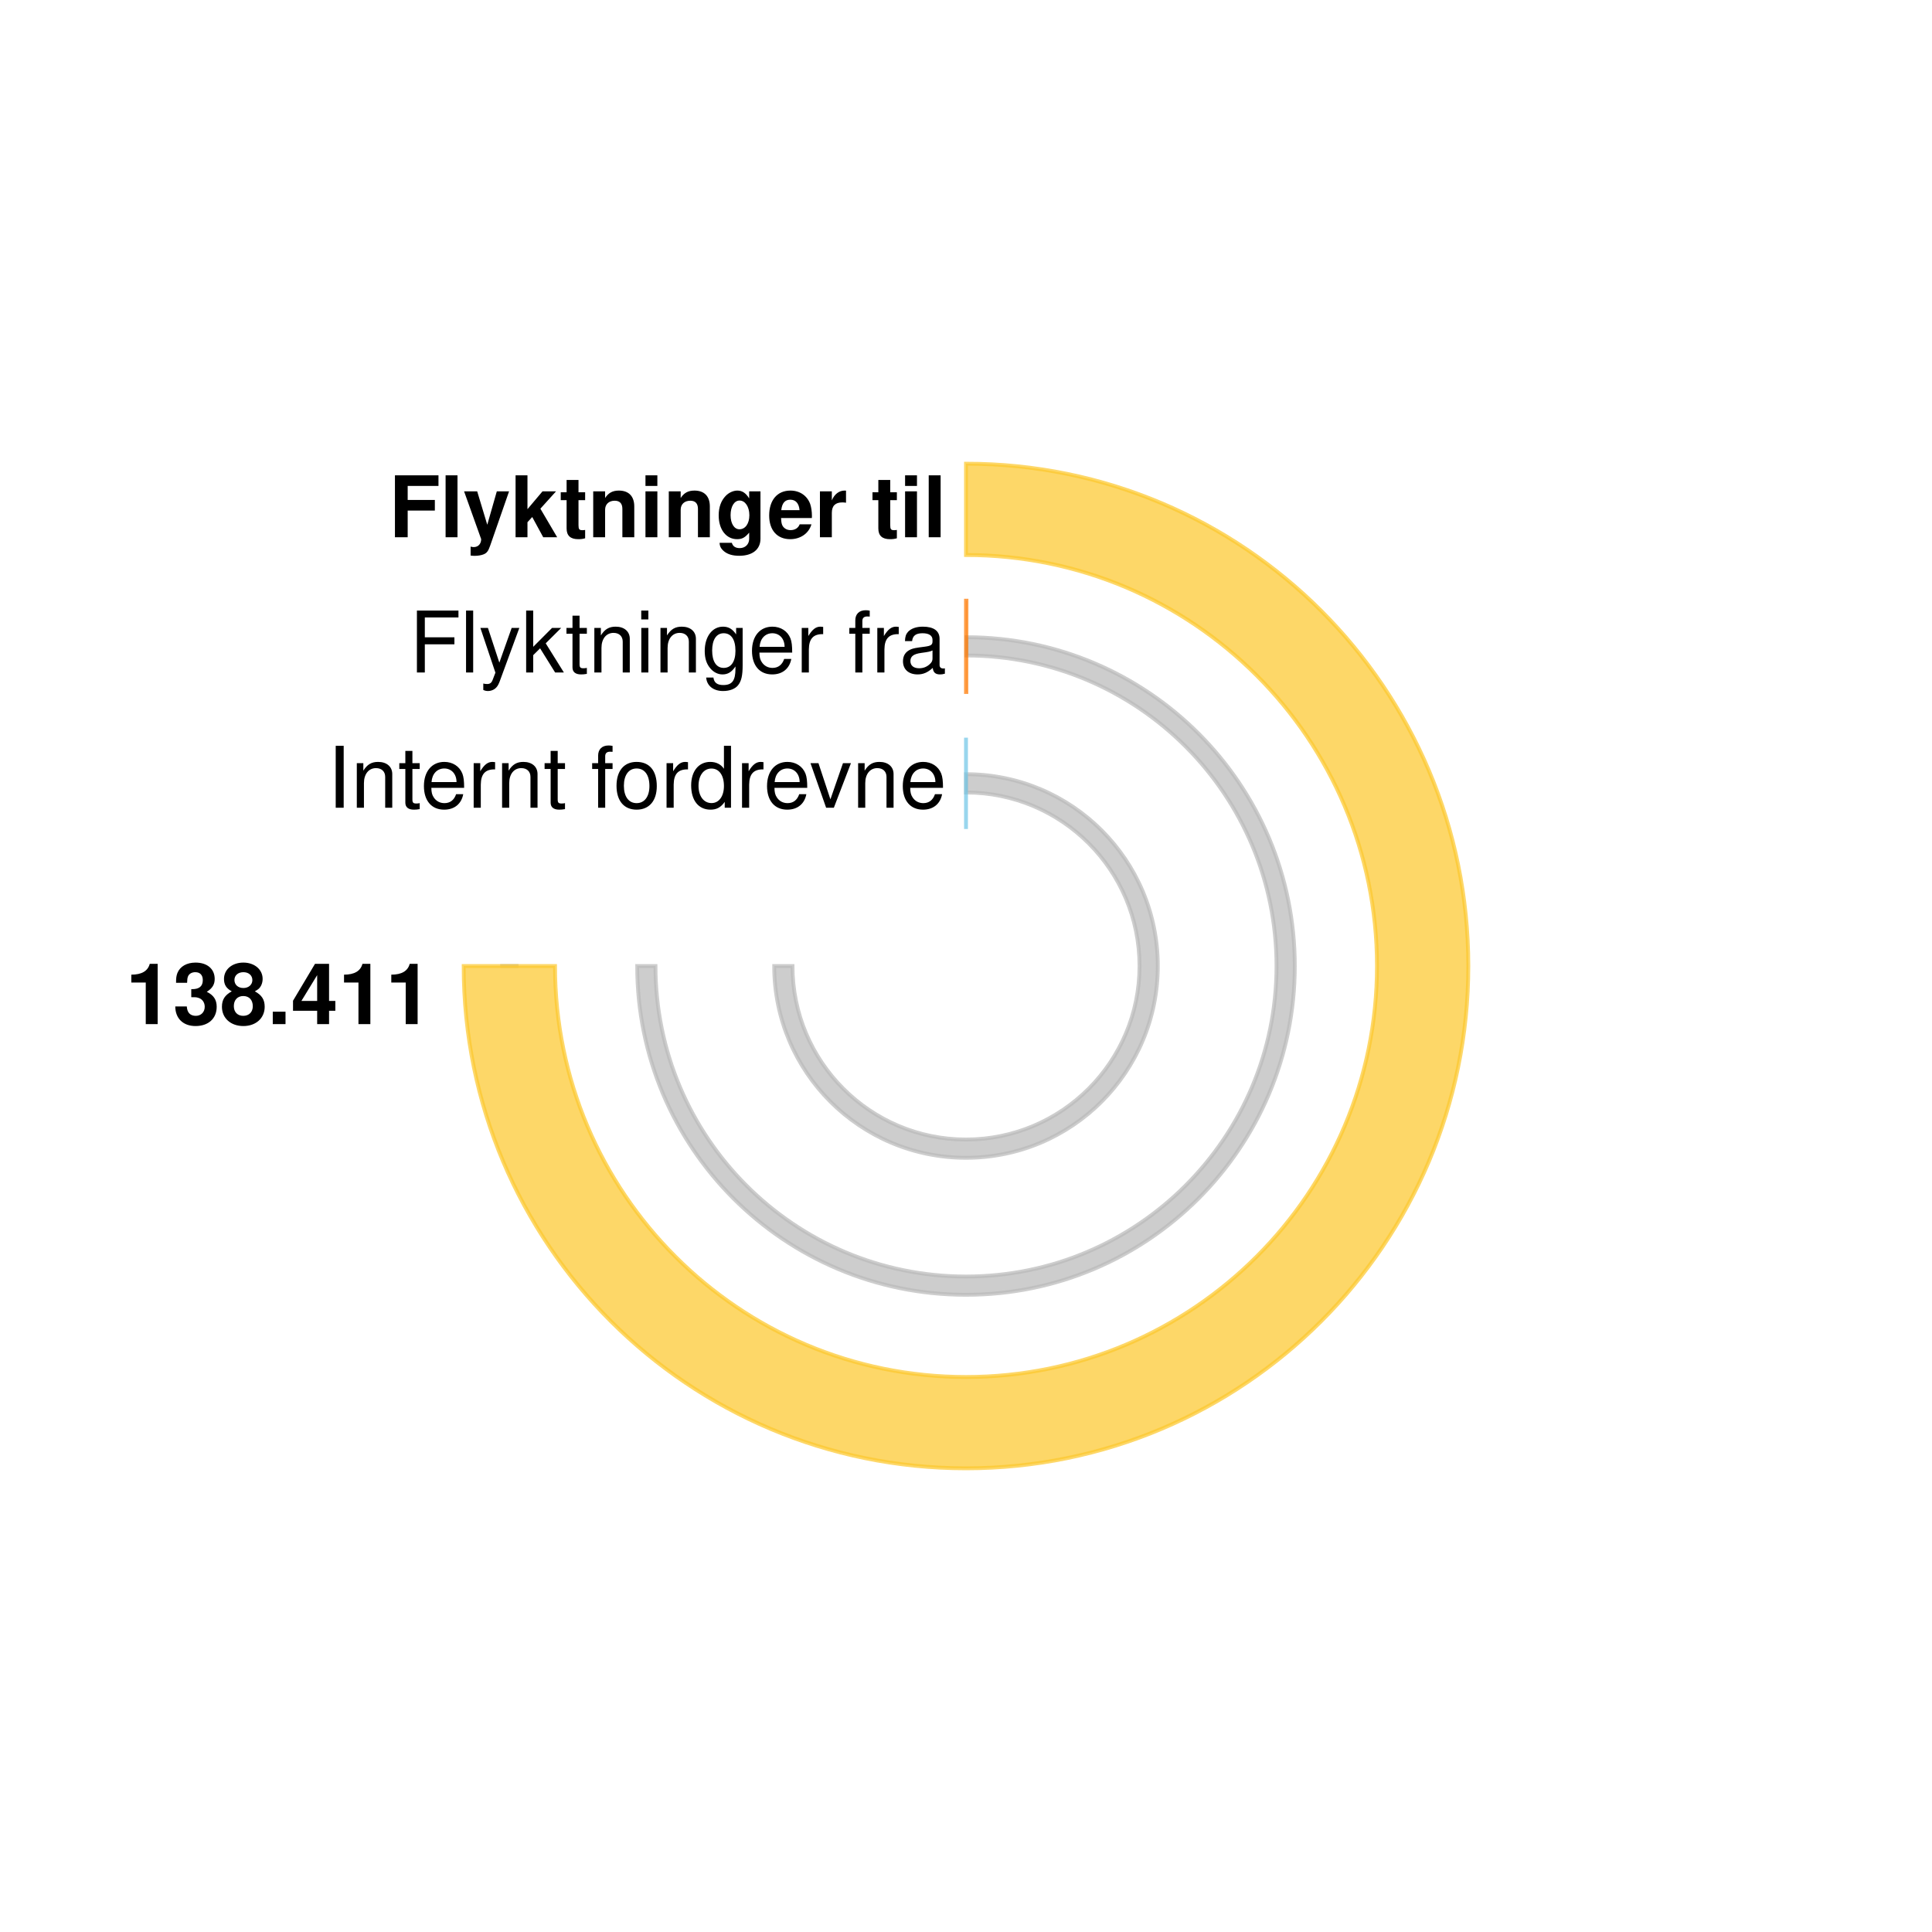
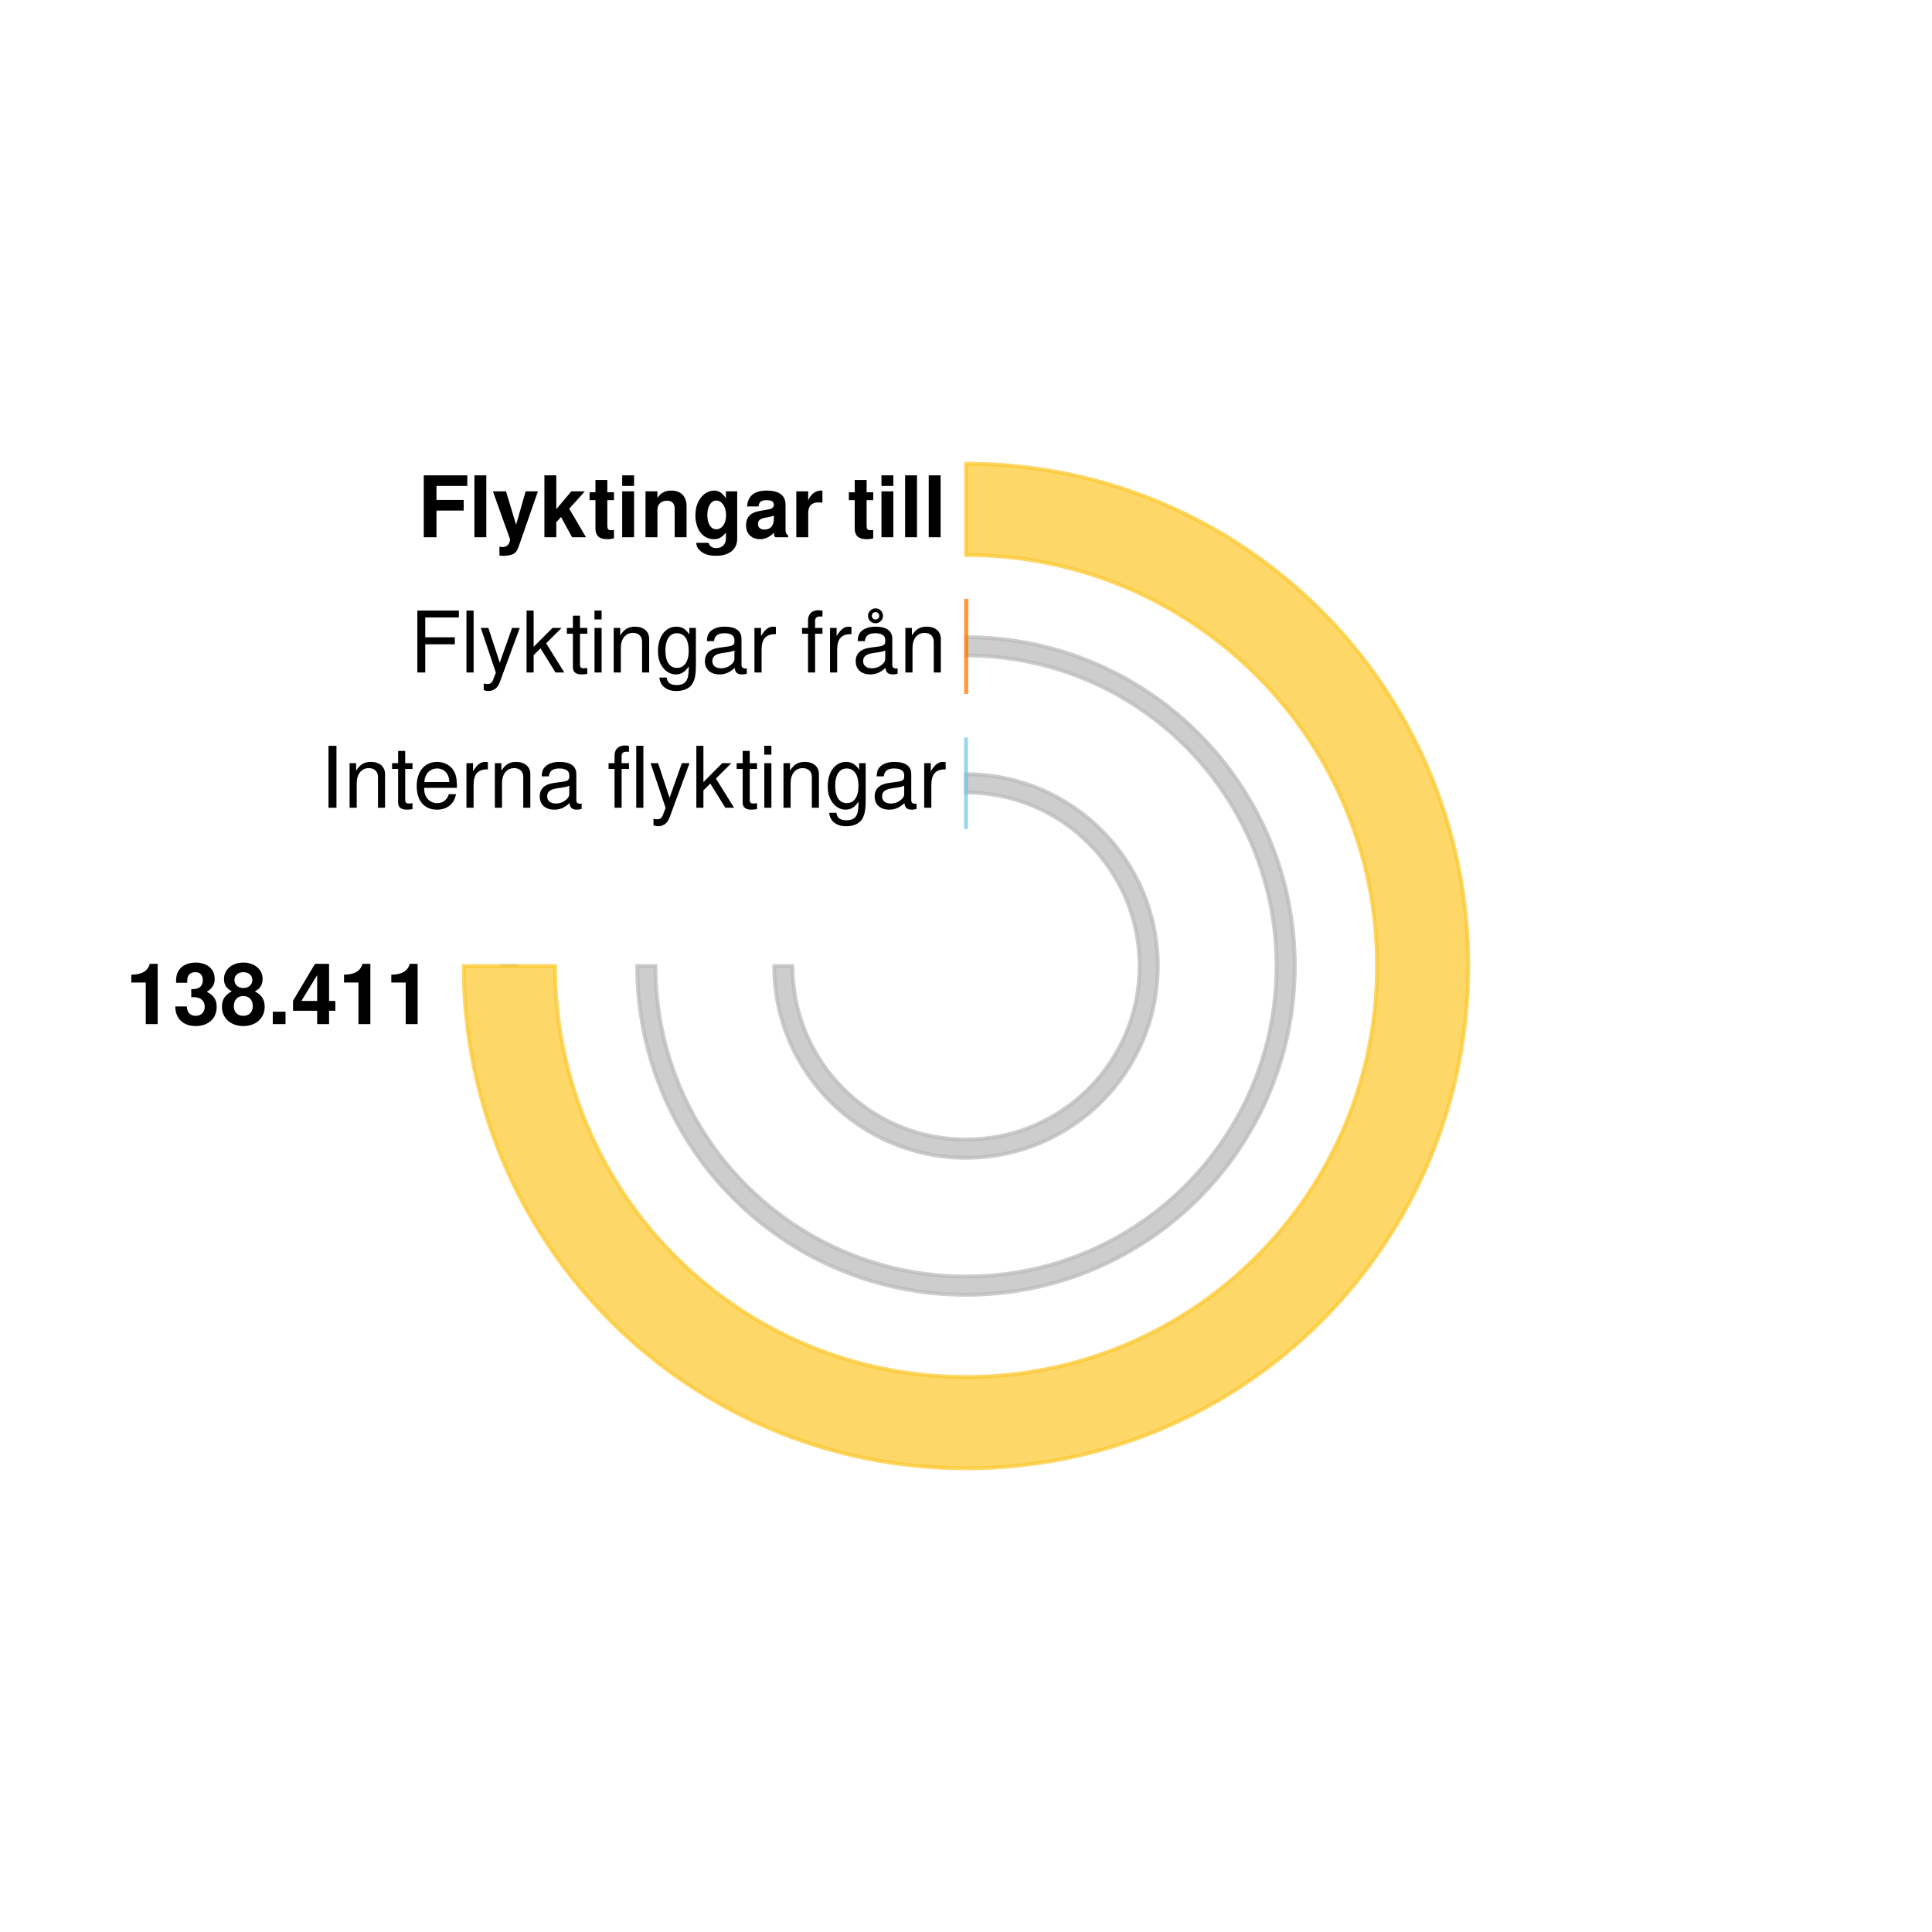
<svg xmlns="http://www.w3.org/2000/svg" role="img" class="rv-xy-plot__inner" width="500" height="500">
  <g class="rv-xy-plot__series rv-xy-plot__series--arc " opacity="1" pointer-events="all" transform="translate(250,250)">
    <path class="rv-xy-plot__series rv-xy-plot__series--arc-path  " d="M3.03935069242934e-15,-49.636A49.636,49.636,0,1,1,-49.636,6.07870138485868e-15L-44.909,5.499777443443567e-15A44.909,44.909,0,1,0,2.7498887217217836e-15,-44.909Z" style="opacity: 1; stroke: rgba(186, 186, 186, 0.72); fill: rgba(186, 186, 186, 0.72);" />
    <path class="rv-xy-plot__series rv-xy-plot__series--arc-path  " d="M0.11,-85.091A85.091,85.091,0,1,1,-85.091,1.0420630945472023e-14L-80.364,9.84170700405691e-15A80.364,80.364,0,1,0,0.104,-80.364Z" style="opacity: 1; stroke: rgba(186, 186, 186, 0.72); fill: rgba(186, 186, 186, 0.72);" />
    <path class="rv-xy-plot__series rv-xy-plot__series--arc-path  " d="M-120.545,1.4762560506085366e-14L-115.818,1.4183636564670253e-14Z" style="opacity: 1; stroke: rgba(186, 186, 186, 0.72); fill: rgba(186, 186, 186, 0.72);" />
    <path class="rv-xy-plot__series rv-xy-plot__series--arc-path  " d="M3.618274633844452e-15,-59.091L2.1709647803066717e-15,-35.455Z" style="opacity: 1; stroke: rgba(114, 199, 231, 0.72); fill: rgba(114, 199, 231, 0.72);" />
    <path class="rv-xy-plot__series rv-xy-plot__series--arc-path  " d="M5.7892394141511244e-15,-94.545A94.545,94.545,0,0,1,0.122,-94.545L0.092,-70.909A70.909,70.909,0,0,0,4.341929560613344e-15,-70.909Z" style="opacity: 1; stroke: rgba(255, 121, 0, 0.72); fill: rgba(255, 121, 0, 0.72);" />
    <path class="rv-xy-plot__series rv-xy-plot__series--arc-path  " d="M7.960204194457796e-15,-130A130,130,0,1,1,-130,1.592040838891559e-14L-106.364,1.302578868184003e-14A106.364,106.364,0,1,0,6.512894340920015e-15,-106.364Z" style="opacity: 1; stroke: rgba(253, 200, 47, 0.72); fill: rgba(253, 200, 47, 0.72);" />
  </g>
  <g class="rv-xy-plot__series rv-xy-plot__series--label " transform="translate(120,0)" style="font-family: Helvetica; font-weight: normal; font-size: 22px;">
-     <text dominant-baseline="text-after-edge" class="rv-xy-plot__series--label-text" text-anchor="end" x="125" y="215" transform="rotate(0,125,215)">Internt fordrevne</text>
+     <text dominant-baseline="text-after-edge" class="rv-xy-plot__series--label-text" text-anchor="end" x="125" y="215" transform="rotate(0,125,215)">Interna flyktingar</text>
  </g>
  <g class="rv-xy-plot__series rv-xy-plot__series--label " transform="translate(120,0)" style="font-family: Helvetica; font-weight: normal; font-size: 22px;">
-     <text dominant-baseline="text-after-edge" class="rv-xy-plot__series--label-text" text-anchor="end" x="125" y="180" transform="rotate(0,125,180)">Flyktninger fra</text>
+     <text dominant-baseline="text-after-edge" class="rv-xy-plot__series--label-text" text-anchor="end" x="125" y="180" transform="rotate(0,125,180)">Flyktingar från</text>
  </g>
  <g class="rv-xy-plot__series rv-xy-plot__series--label " transform="translate(120,0)" style="font-family: Helvetica; font-weight: bold; font-size: 22px;">
-     <text dominant-baseline="text-after-edge" class="rv-xy-plot__series--label-text" text-anchor="end" x="125" y="145" transform="rotate(0,125,145)">Flyktninger til</text>
+     <text dominant-baseline="text-after-edge" class="rv-xy-plot__series--label-text" text-anchor="end" x="125" y="145" transform="rotate(0,125,145)">Flyktingar till</text>
  </g>
  <g class="rv-xy-plot__series rv-xy-plot__series--label " transform="translate(120,0)" style="font-family: Helvetica; font-weight: bold; font-size: 22px;">
    <text dominant-baseline="text-after-edge" class="rv-xy-plot__series--label-text" text-anchor="end" x="-8" y="271" transform="rotate(0,-8,271)">138.411</text>
  </g>
</svg>
